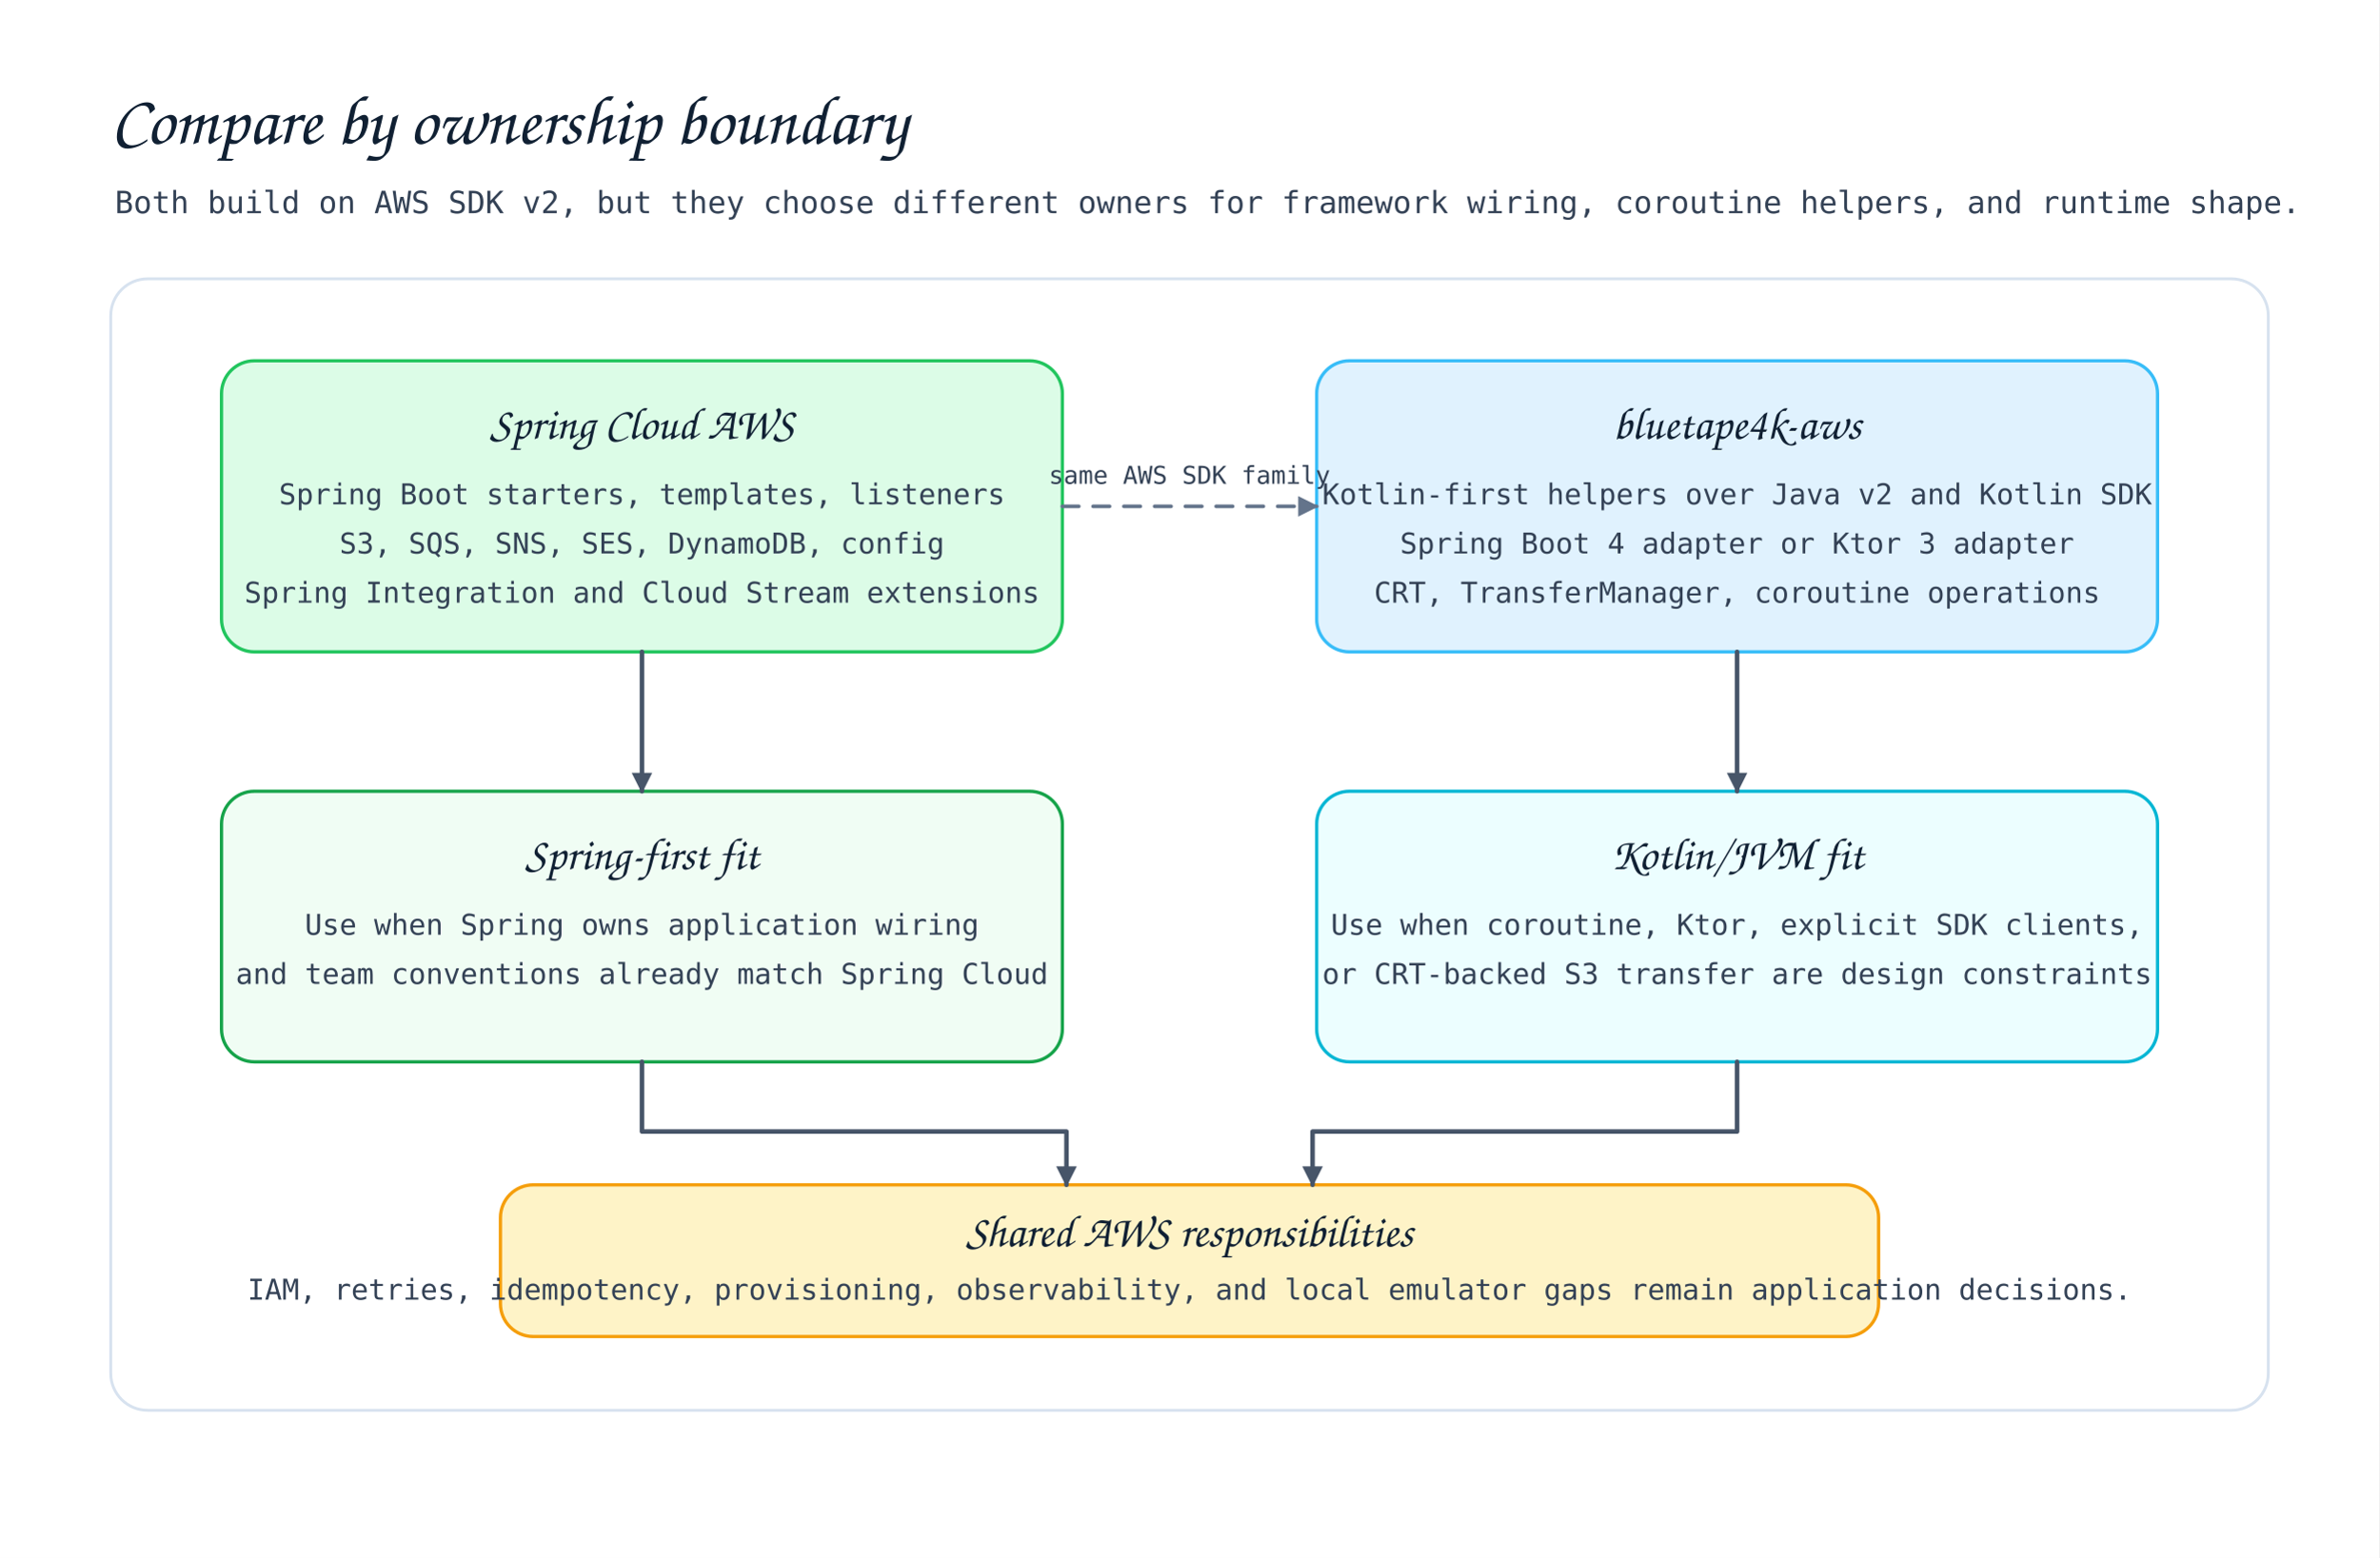
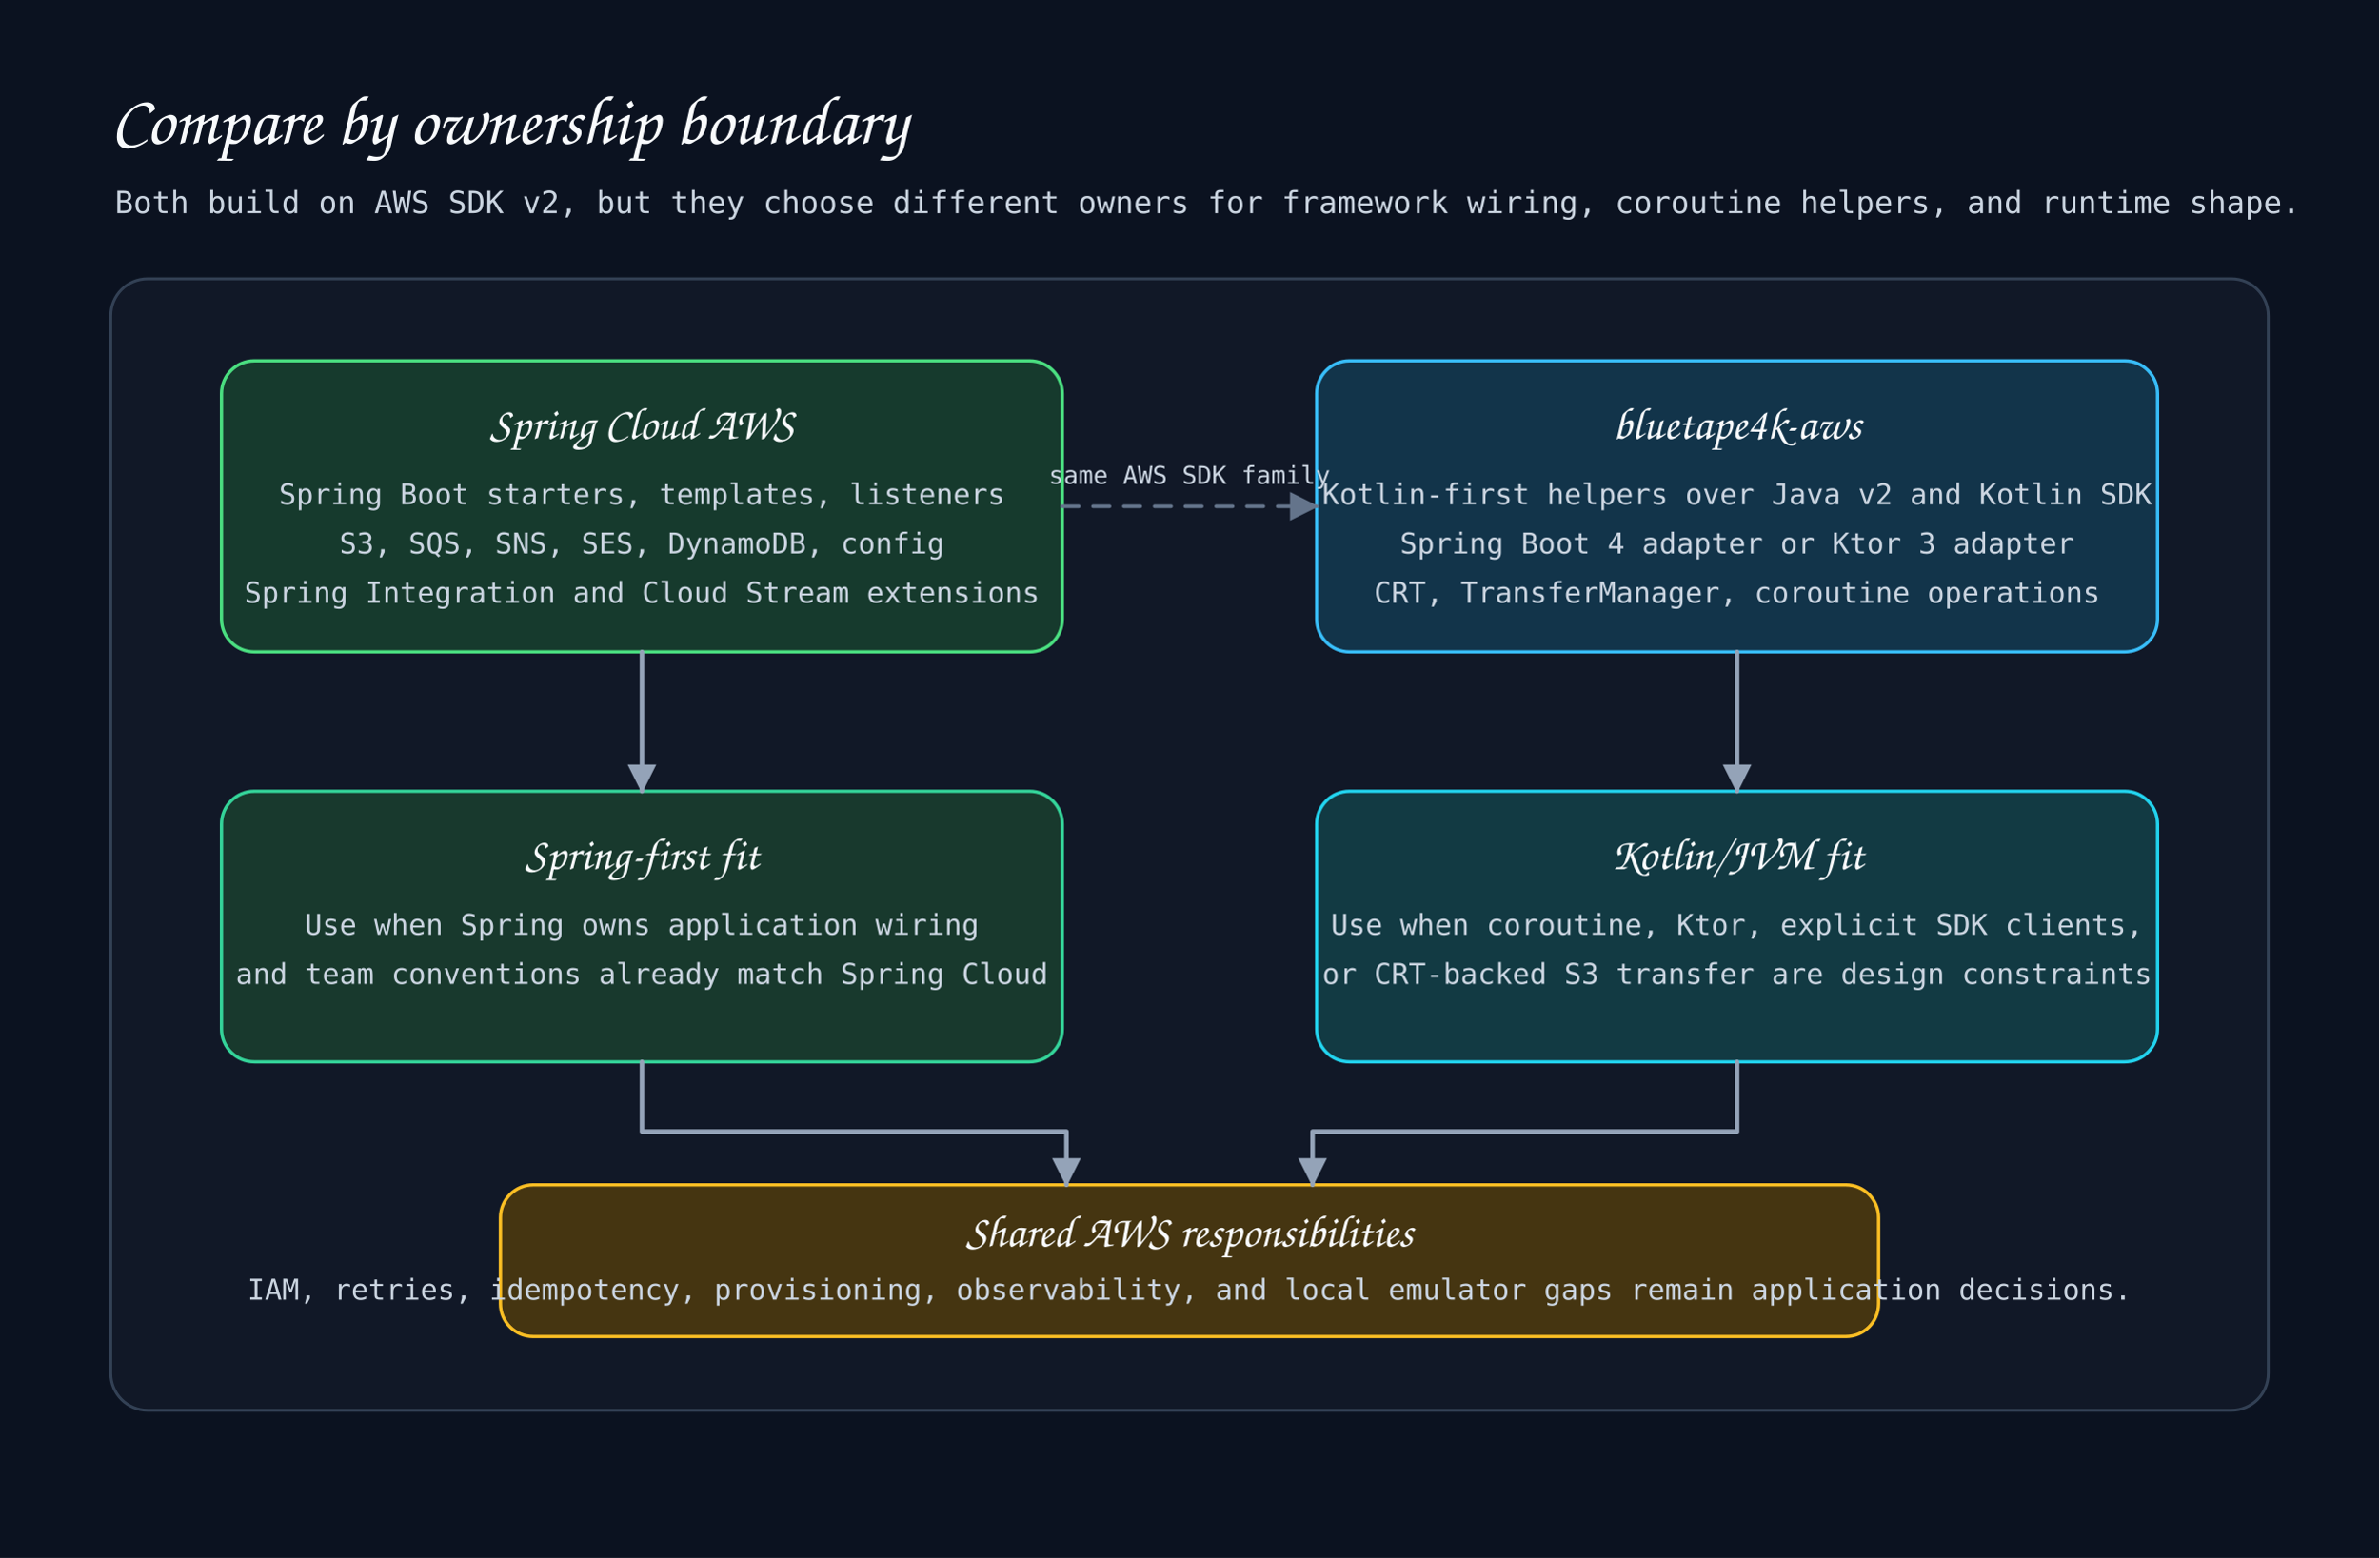
<svg xmlns="http://www.w3.org/2000/svg" width="1160" height="760" viewBox="0 0 1160 760" role="img" aria-label="Spring Cloud AWS and bluetape4k AWS comparison map">
  <defs>
    <style>
-       .title{font-family:'Architects Daughter',cursive;font-size:34px;fill:#102033}
-       .subtitle,.body,.small{font-family:'Comic Mono',monospace;fill:#334155}
-       .subtitle{font-size:15px}.label{font-family:'Architects Daughter',cursive;font-size:22px;fill:#102033}
+       .title{font-family:'Architects Daughter',cursive;font-size:34px;fill:#f8fafc}
+       .subtitle,.body,.small{font-family:'Comic Mono',monospace;fill:#cbd5e1}
+       .subtitle{font-size:15px}.label{font-family:'Architects Daughter',cursive;font-size:22px;fill:#f8fafc}
      .body{font-size:14px}.small{font-size:12px}
-       .panel{fill:#fff;stroke:#d7e2ef;stroke-width:1.4;rx:18}.card{stroke-width:1.6;rx:16}
-       .arrow{fill:none;stroke:#475569;stroke-width:2.2;stroke-linecap:round;stroke-linejoin:round;marker-end:url(#arrow)}
+       .panel{fill:#111827;stroke:#334155;stroke-width:1.4;rx:18}.card{stroke-width:1.6;rx:16}
+       .arrow{fill:none;stroke:#94a3b8;stroke-width:2.2;stroke-linecap:round;stroke-linejoin:round;marker-end:url(#arrow)}
      .dash{fill:none;stroke:#64748b;stroke-width:1.8;stroke-dasharray:8 7;stroke-linecap:round;marker-end:url(#arrowMuted)}
    </style>
-     <marker id="arrow" viewBox="0 0 10 10" markerWidth="10" markerHeight="10" refX="9" refY="5" orient="auto" markerUnits="userSpaceOnUse">
-       <path d="M 0 0 L 10 5 L 0 10 Z" fill="#475569" />
+     <marker id="arrow" viewBox="0 0 14 14" markerWidth="14" markerHeight="14" refX="13" refY="7" orient="auto" markerUnits="userSpaceOnUse">
+       <path d="M 0 0 L 14 7 L 0 14 Z" fill="#94a3b8" />
    </marker>
-     <marker id="arrowMuted" viewBox="0 0 10 10" markerWidth="10" markerHeight="10" refX="9" refY="5" orient="auto" markerUnits="userSpaceOnUse">
-       <path d="M 0 0 L 10 5 L 0 10 Z" fill="#64748b" />
+     <marker id="arrowMuted" viewBox="0 0 14 14" markerWidth="14" markerHeight="14" refX="13" refY="7" orient="auto" markerUnits="userSpaceOnUse">
+       <path d="M 0 0 L 14 7 L 0 14 Z" fill="#64748b" />
    </marker>
  </defs>
-   <rect width="1160" height="760" fill="#ffffff" />
+   <rect width="1160" height="760" fill="#0b1220" />
  <text class="title" x="54" y="70">Compare by ownership boundary</text>
  <text class="subtitle" x="56" y="104">Both build on AWS SDK v2, but they choose different owners for framework wiring, coroutine helpers, and runtime shape.</text>
  <rect class="panel" x="54" y="136" width="1052" height="552" />
-   <rect class="card" x="108" y="176" width="410" height="142" fill="#dcfce7" stroke="#22c55e" />
+   <rect class="card" x="108" y="176" width="410" height="142" fill="#163a2d" stroke="#4ade80" />
  <text class="label" x="313" y="214" text-anchor="middle">Spring Cloud AWS</text>
  <text class="body" x="313" y="246" text-anchor="middle">Spring Boot starters, templates, listeners</text>
  <text class="body" x="313" y="270" text-anchor="middle">S3, SQS, SNS, SES, DynamoDB, config</text>
  <text class="body" x="313" y="294" text-anchor="middle">Spring Integration and Cloud Stream extensions</text>
-   <rect class="card" x="642" y="176" width="410" height="142" fill="#e0f2fe" stroke="#38bdf8" />
+   <rect class="card" x="642" y="176" width="410" height="142" fill="#12344a" stroke="#38bdf8" />
  <text class="label" x="847" y="214" text-anchor="middle">bluetape4k-aws</text>
  <text class="body" x="847" y="246" text-anchor="middle">Kotlin-first helpers over Java v2 and Kotlin SDK</text>
  <text class="body" x="847" y="270" text-anchor="middle">Spring Boot 4 adapter or Ktor 3 adapter</text>
  <text class="body" x="847" y="294" text-anchor="middle">CRT, TransferManager, coroutine operations</text>
-   <rect class="card" x="108" y="386" width="410" height="132" fill="#f0fdf4" stroke="#16a34a" />
+   <rect class="card" x="108" y="386" width="410" height="132" fill="#18392d" stroke="#34d399" />
  <text class="label" x="313" y="424" text-anchor="middle">Spring-first fit</text>
  <text class="body" x="313" y="456" text-anchor="middle">Use when Spring owns application wiring</text>
  <text class="body" x="313" y="480" text-anchor="middle">and team conventions already match Spring Cloud</text>
-   <rect class="card" x="642" y="386" width="410" height="132" fill="#ecfeff" stroke="#06b6d4" />
+   <rect class="card" x="642" y="386" width="410" height="132" fill="#123a43" stroke="#22d3ee" />
  <text class="label" x="847" y="424" text-anchor="middle">Kotlin/JVM fit</text>
  <text class="body" x="847" y="456" text-anchor="middle">Use when coroutine, Ktor, explicit SDK clients,</text>
  <text class="body" x="847" y="480" text-anchor="middle">or CRT-backed S3 transfer are design constraints</text>
-   <rect class="card" x="244" y="578" width="672" height="74" fill="#fef3c7" stroke="#f59e0b" />
+   <rect class="card" x="244" y="578" width="672" height="74" fill="#453511" stroke="#fbbf24" />
  <text class="label" x="580" y="608" text-anchor="middle">Shared AWS responsibilities</text>
  <text class="body" x="580" y="634" text-anchor="middle">IAM, retries, idempotency, provisioning, observability, and local emulator gaps remain application decisions.</text>
  <polyline class="arrow" points="313,318 313,386" />
  <polyline class="arrow" points="847,318 847,386" />
  <polyline class="arrow" points="313,518 313,552 520,552 520,578" />
  <polyline class="arrow" points="847,518 847,552 640,552 640,578" />
  <polyline class="dash" points="518,247 642,247" />
  <text class="small" x="580" y="236" text-anchor="middle">same AWS SDK family</text>
  <path class="connector" d="M2 2 L3 2" fill="none" stroke="transparent" />
</svg>
